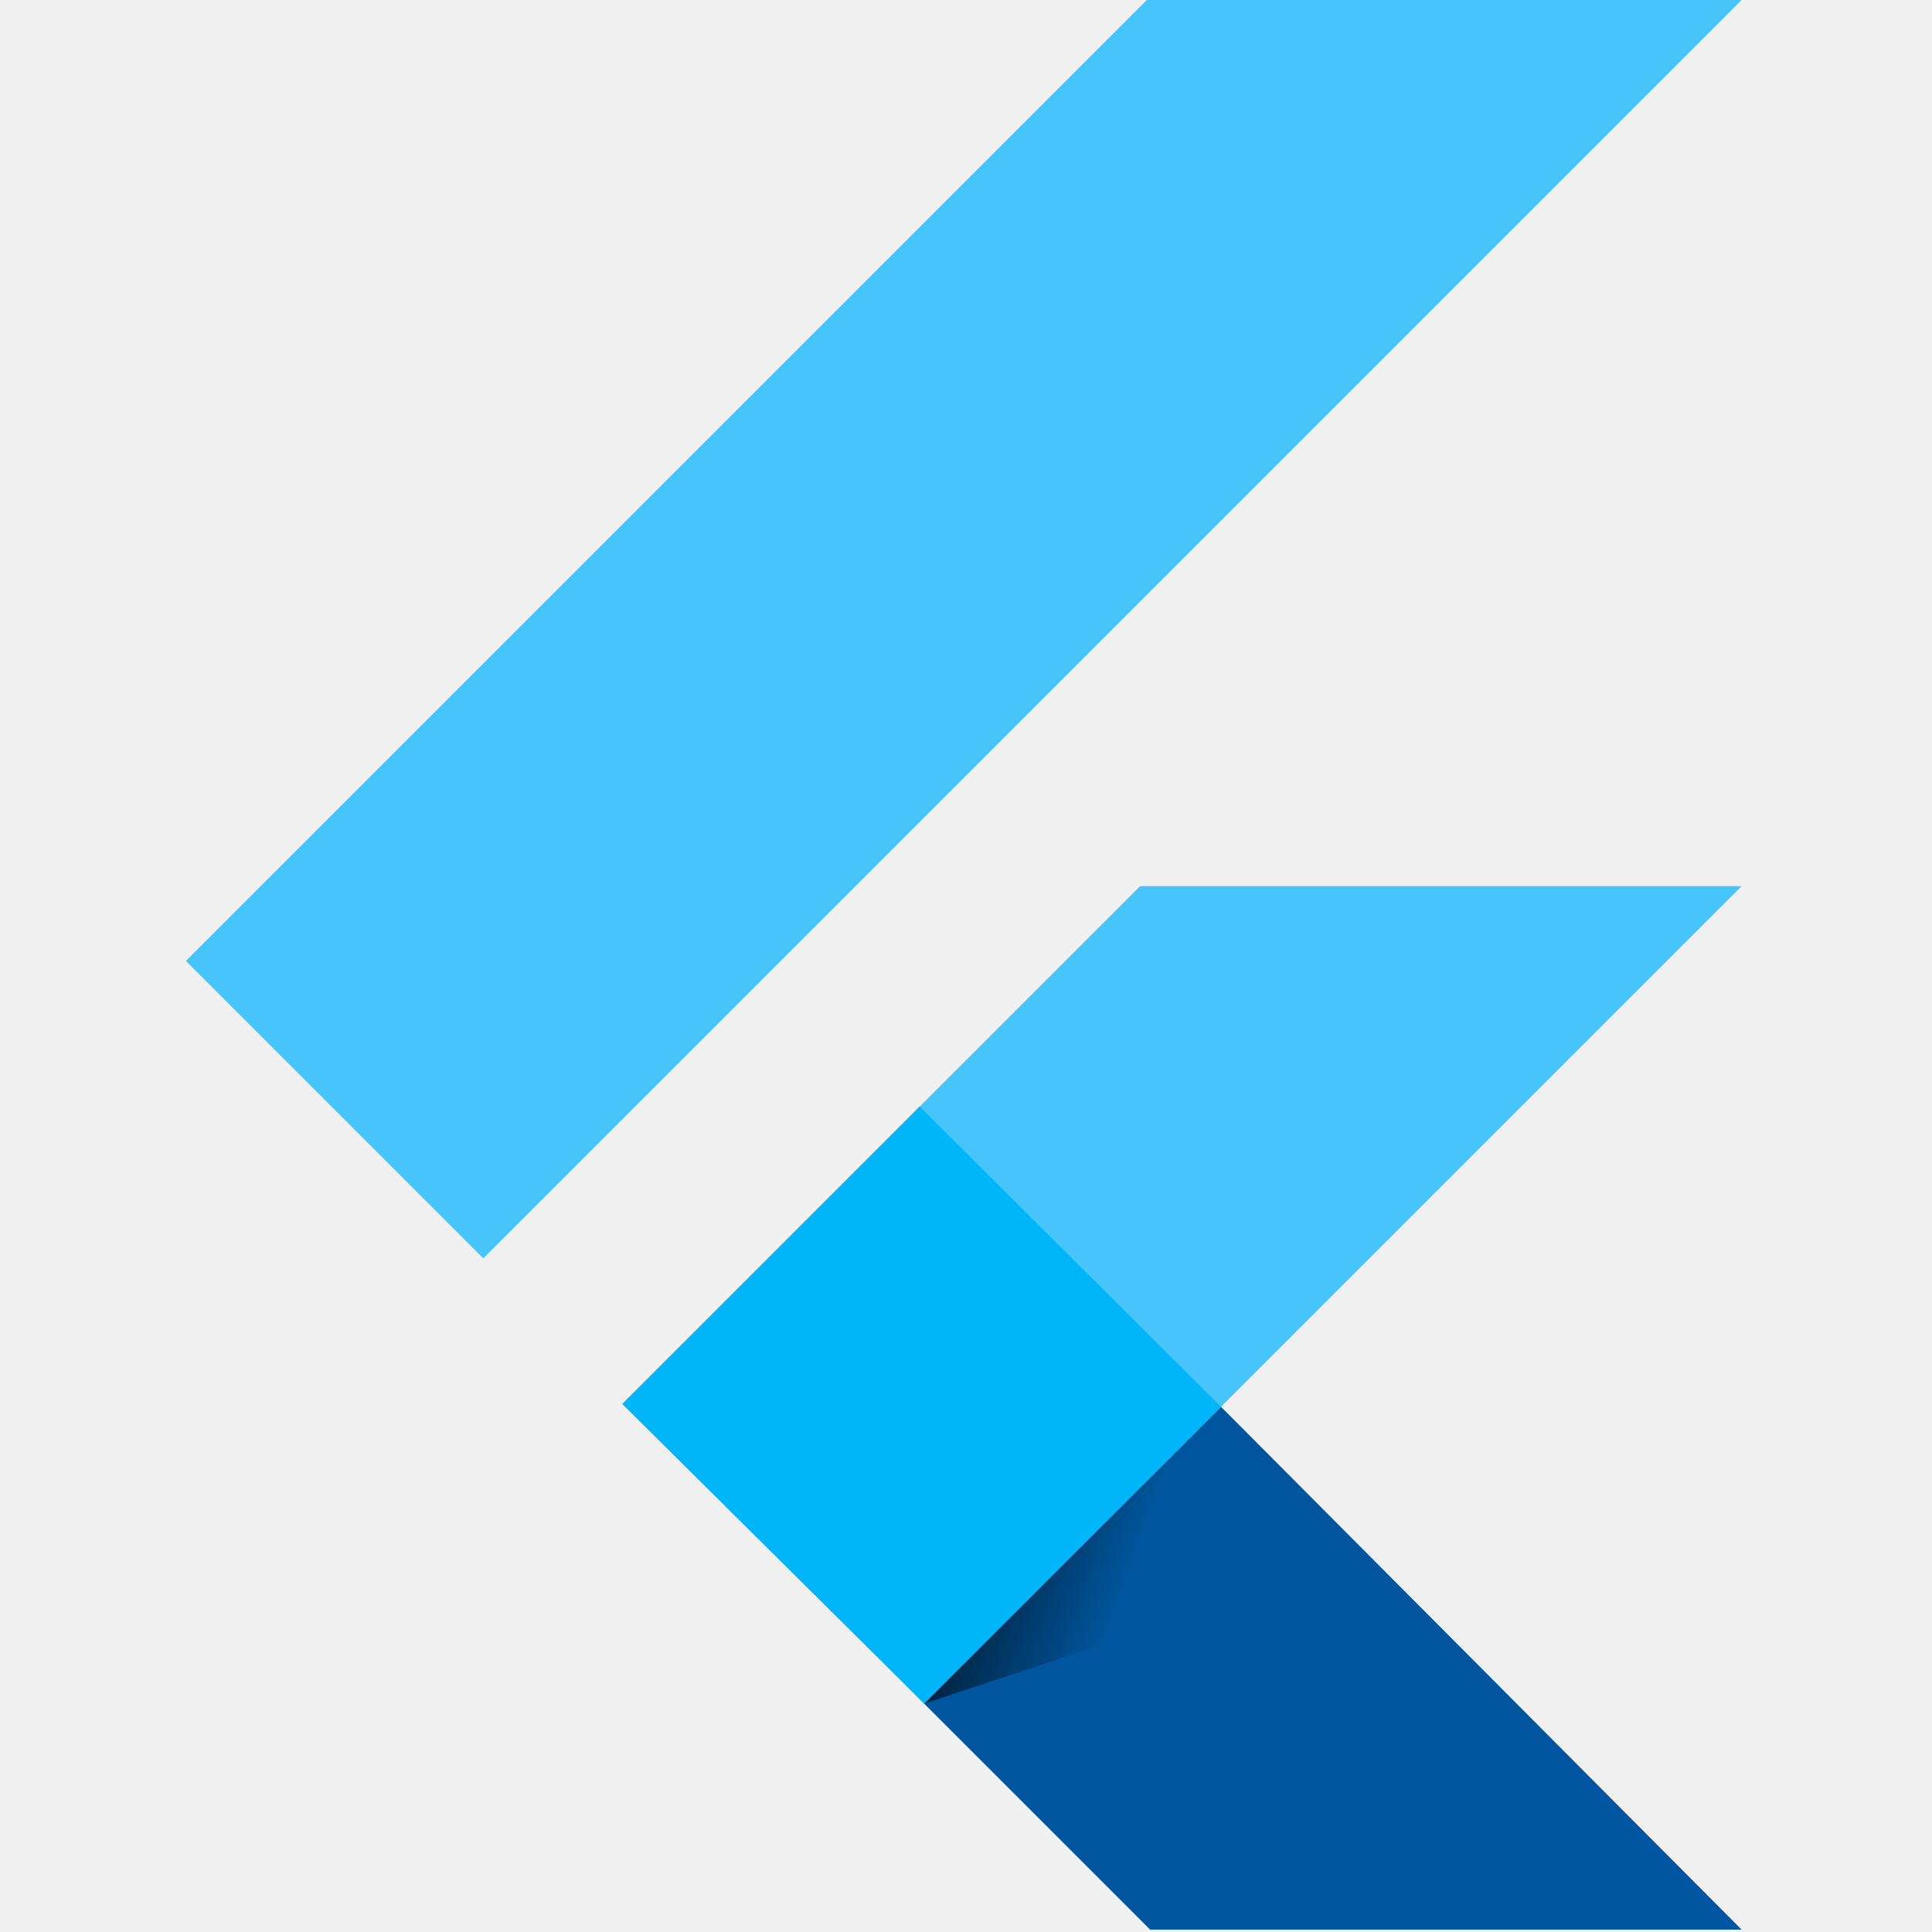
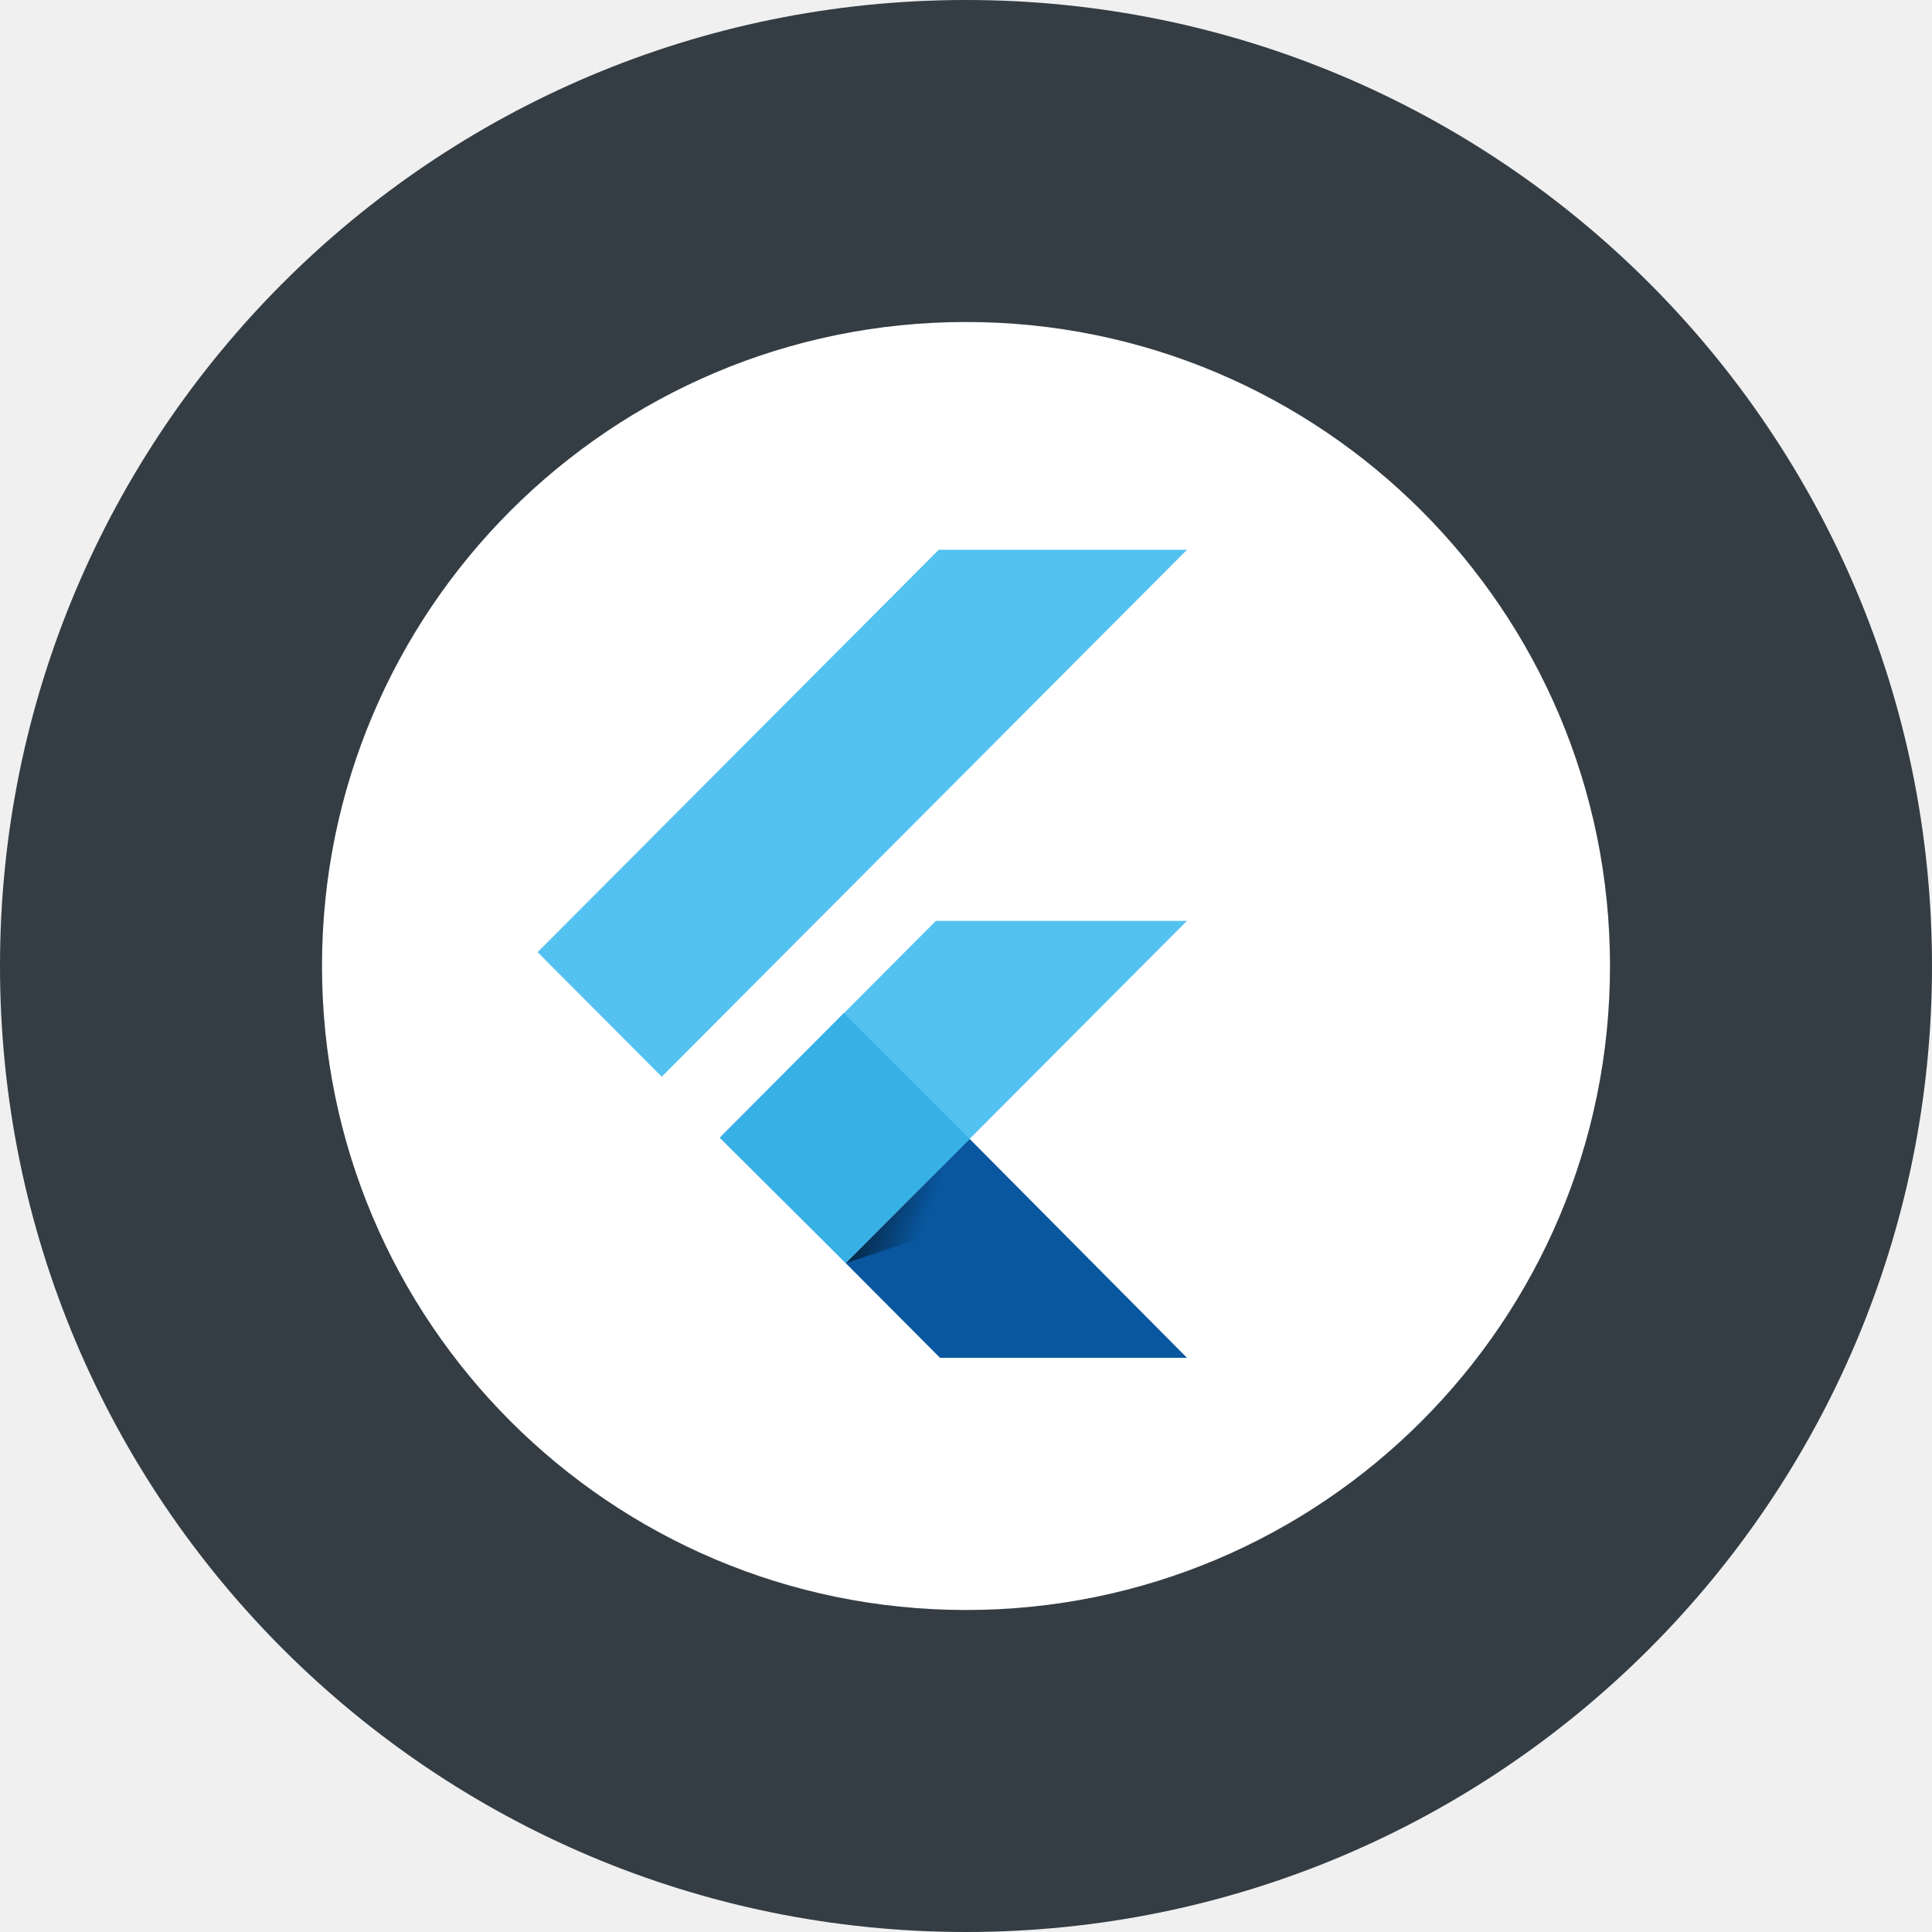
- <svg xmlns="http://www.w3.org/2000/svg" width="800px" height="800px" viewBox="-30.5 0 317 317" version="1.1" preserveAspectRatio="xMidYMid">
+ <svg xmlns="http://www.w3.org/2000/svg" width="450" height="450" viewBox="0 0 450 450" fill="none">
+   <circle cx="225" cy="225" r="225" fill="#343D44" />
+   <circle cx="225" cy="225" r="150" fill="white" />
+   <path d="M218.639 128.057L125.214 221.78L154.131 250.79L276.473 128.057H218.639Z" fill="#54C2F0" />
+   <path d="M217.994 214.483L167.967 264.67L196.995 294.215L225.846 265.272L276.473 214.483H217.994Z" fill="#54C2F0" />
+   <path d="M196.995 294.215L218.95 316.262H276.473L225.846 265.272L196.995 294.215Z" fill="#09579F" />
+   <path d="M167.633 265.004L196.55 235.973L225.845 265.272L196.995 294.215L167.633 265.004Z" fill="#37B0E6" />
+   <path d="M196.995 294.215L221.019 286.226L223.399 267.705L196.995 294.215Z" fill="url(#paint0_linear_333_130)" fill-opacity="0.8" />
  <defs>
-     <linearGradient x1="3.952%" y1="26.993%" x2="75.897%" y2="52.919%" id="linearGradient-1">
-       <stop stop-color="#000000" offset="0%">
- 
- </stop>
-       <stop stop-color="#000000" stop-opacity="0" offset="100%">
- 
- </stop>
+     <linearGradient id="paint0_linear_333_130" x1="197.014" y1="276.351" x2="216.062" y2="283.188" gradientUnits="userSpaceOnUse">
+       <stop stop-color="#020203" />
+       <stop offset="1" stop-color="#020203" stop-opacity="0" />
    </linearGradient>
  </defs>
-   <g>
-     <polygon fill="#47C5FB" points="157.666 0.001 0.001 157.666 48.801 206.466 255.268 0.001">
- 
- </polygon>
-     <polygon fill="#47C5FB" points="156.567 145.397 72.149 229.815 121.133 279.531 169.843 230.821 255.268 145.397">
- 
- </polygon>
-     <polygon fill="#00569E" points="121.133 279.531 158.215 316.613 255.267 316.613 169.842 230.821">
- 
- </polygon>
-     <polygon fill="#00B5F8" points="71.6 230.364 120.401 181.563 169.842 230.821 121.133 279.531">
- 
- </polygon>
-     <polygon fill-opacity="0.8" fill="url(#linearGradient-1)" points="121.133 279.531 161.693 266.072 165.722 234.941">
- 
- </polygon>
-   </g>
</svg>
